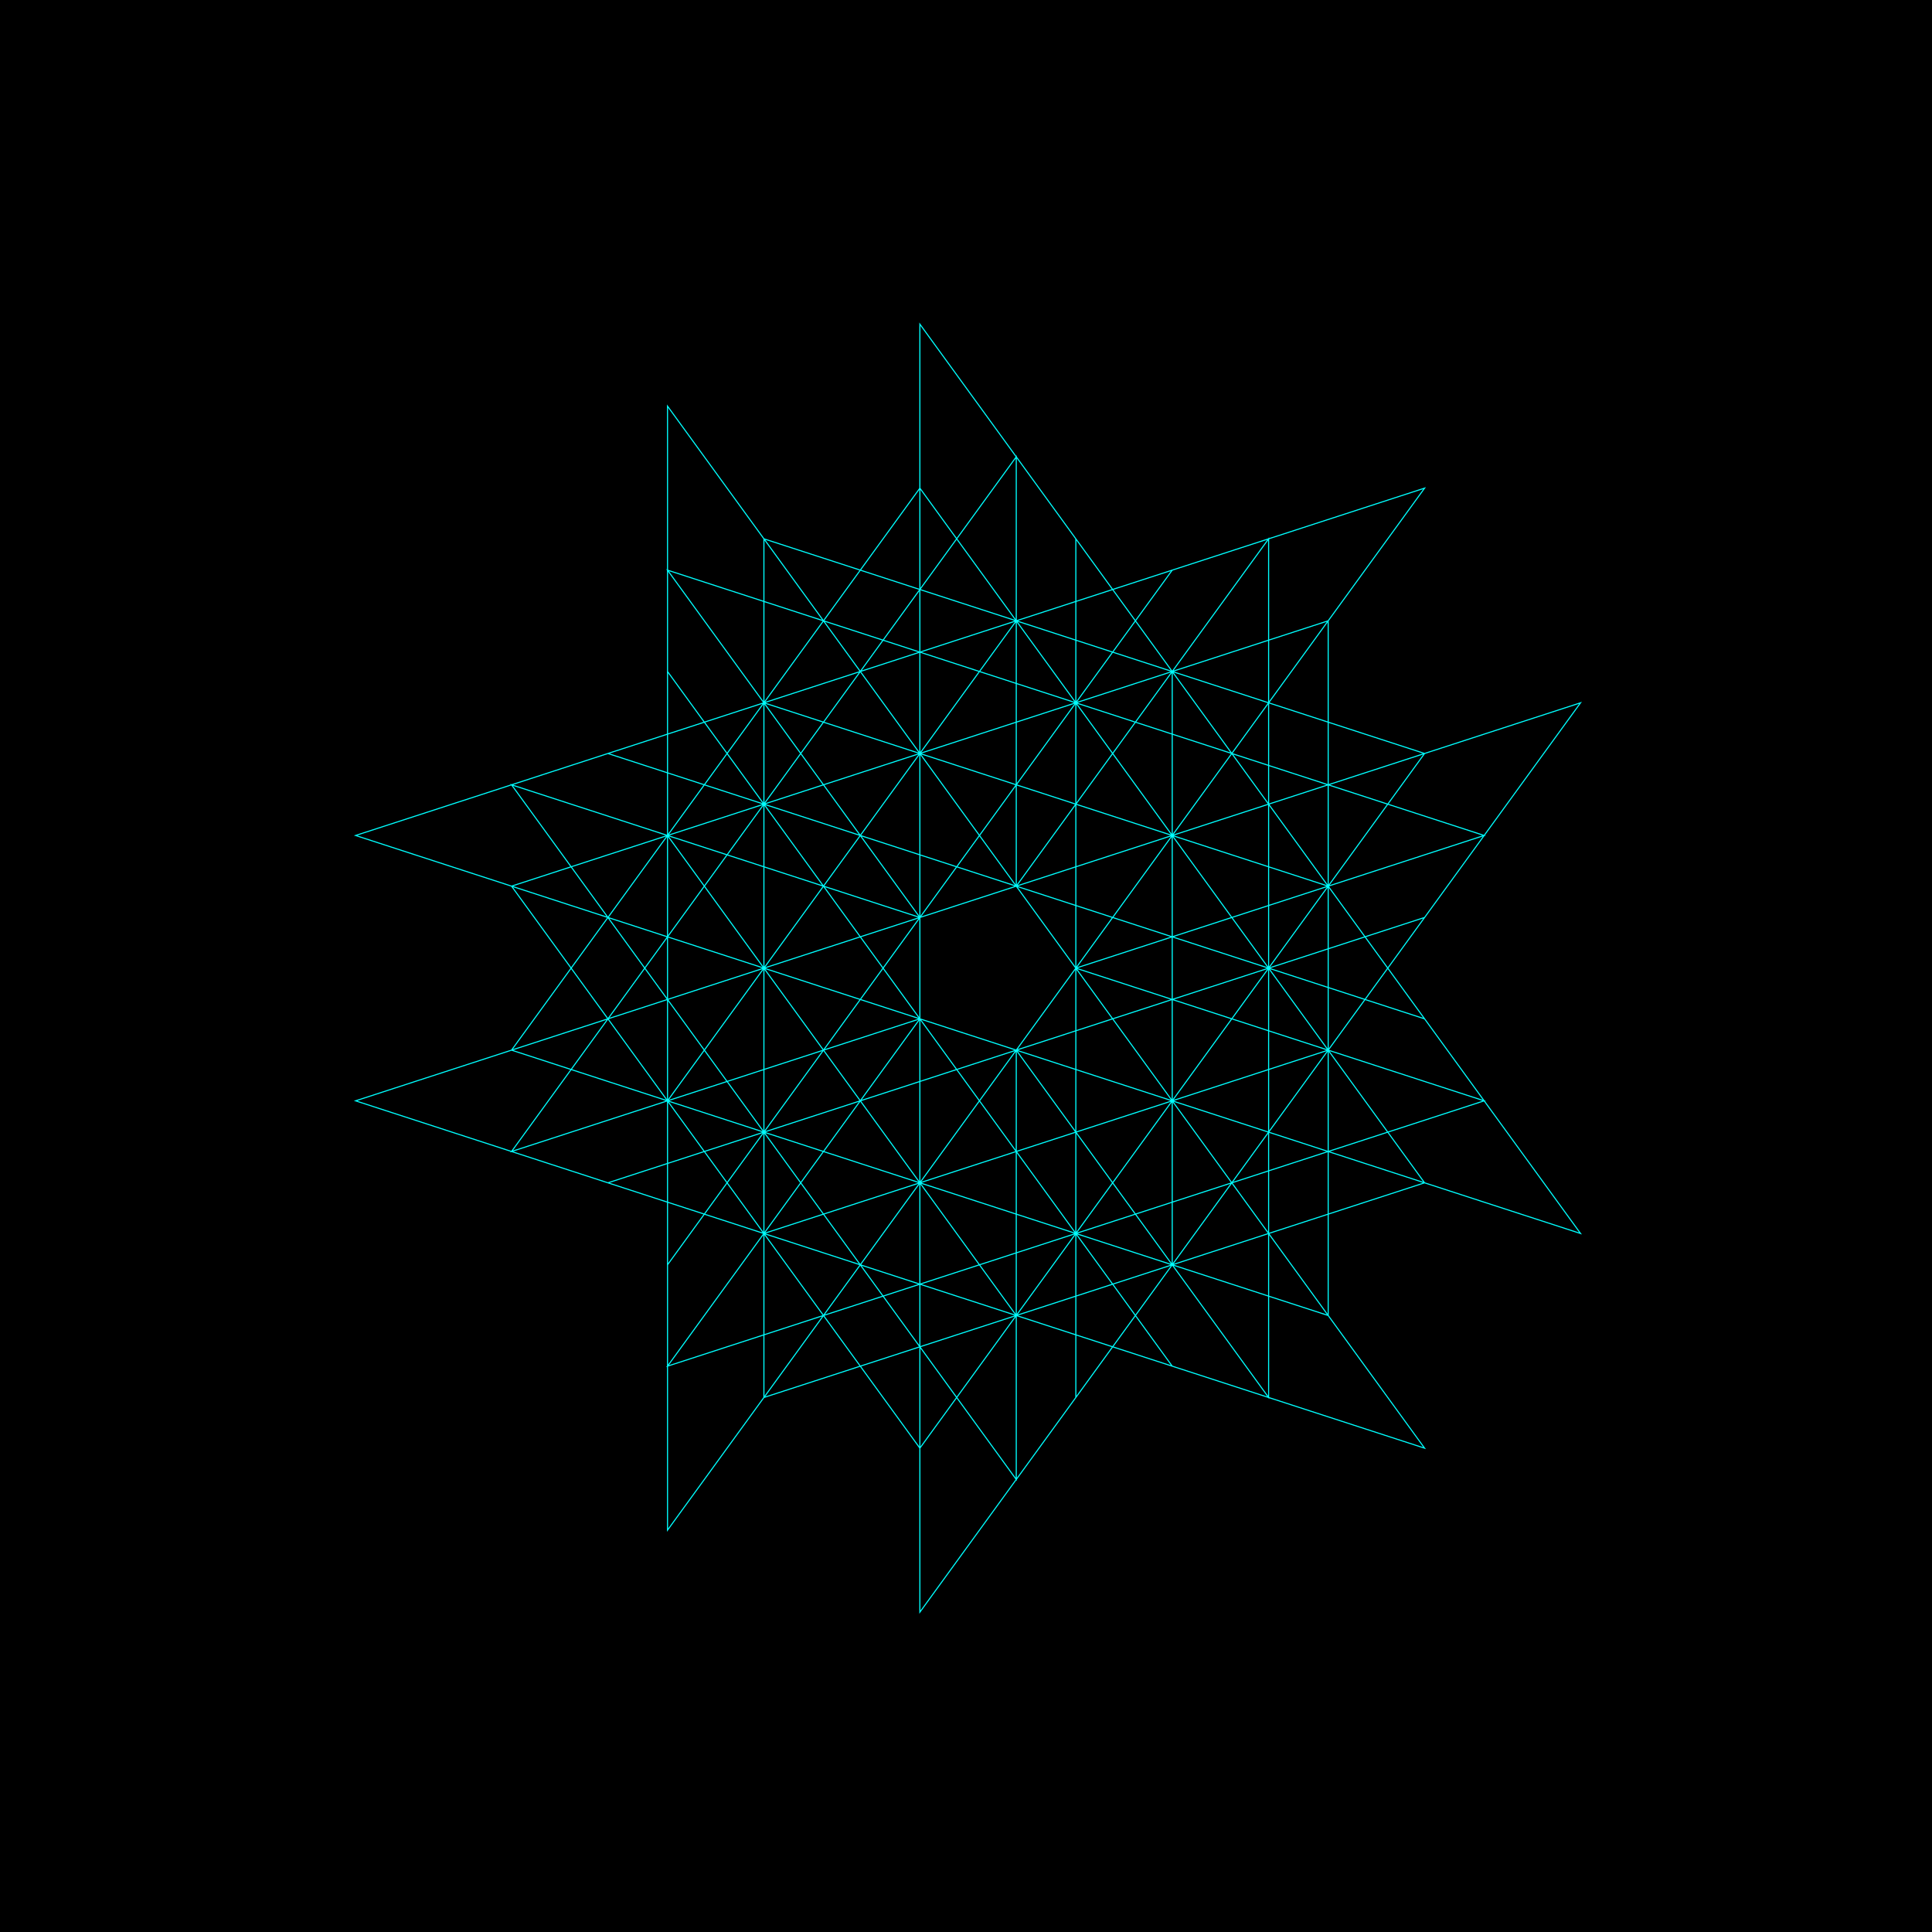
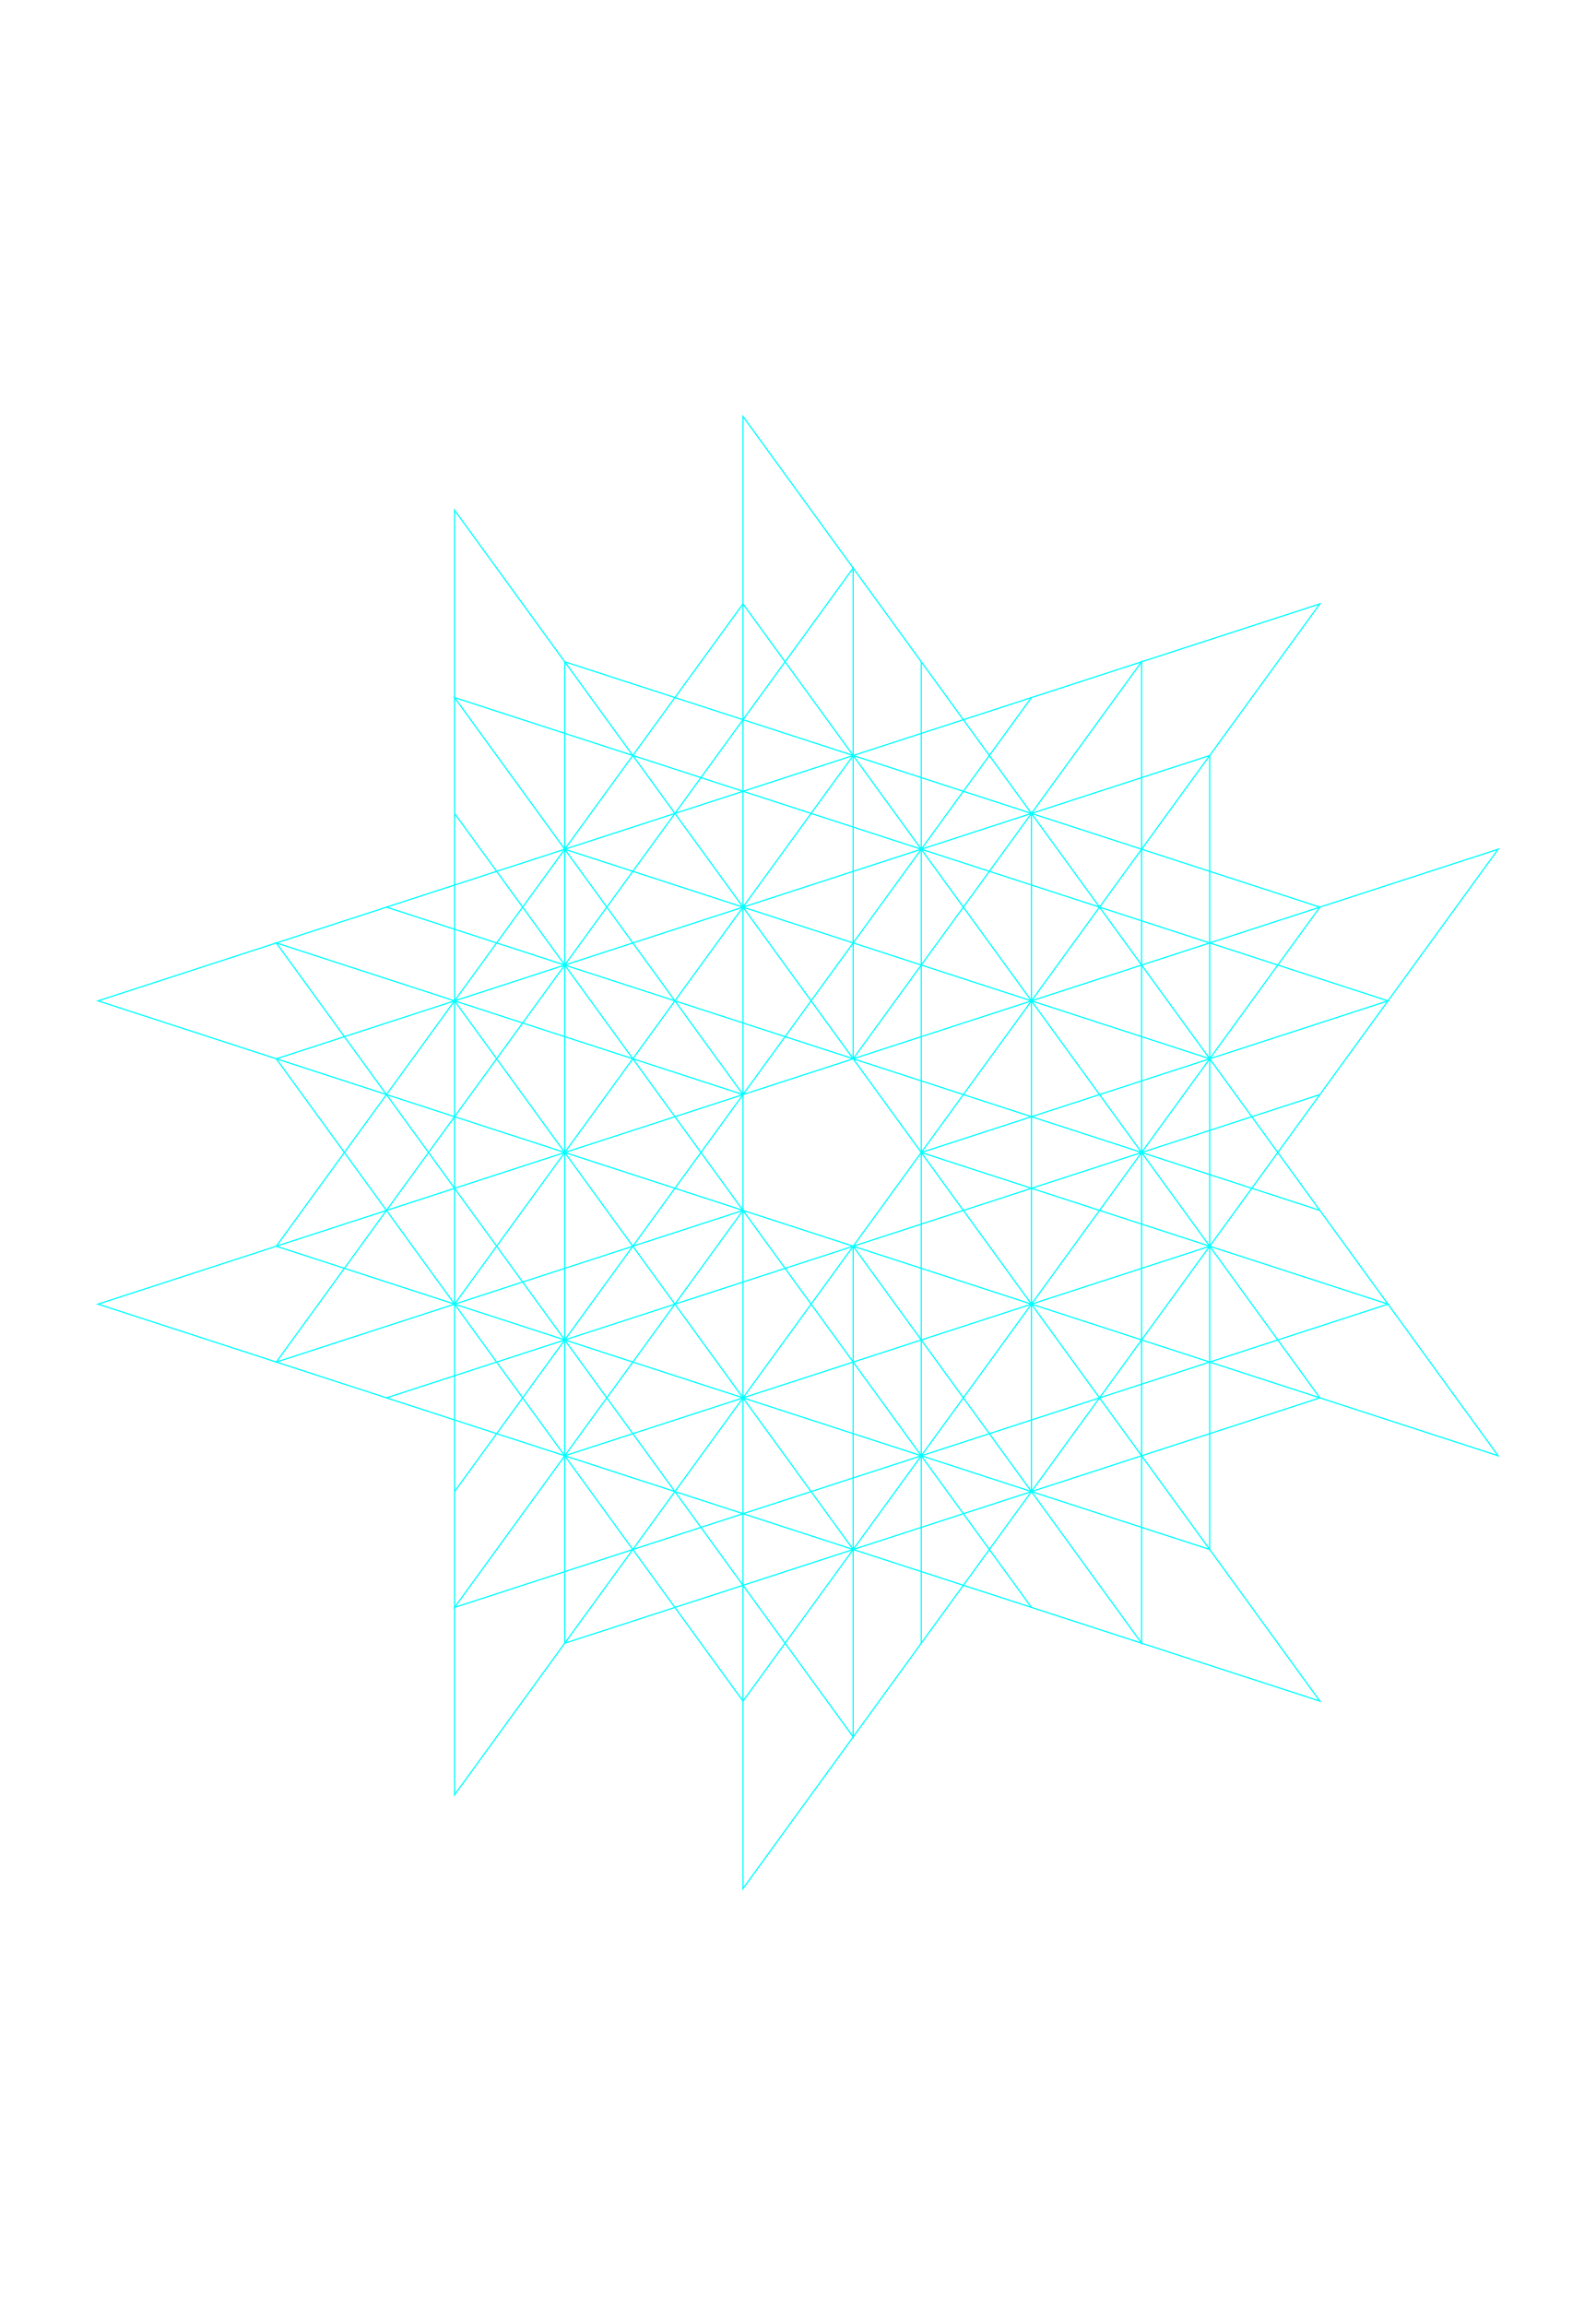
- <svg xmlns="http://www.w3.org/2000/svg" version="1.1" width="900" height="900">
-   <defs />
-   <g>
-     <rect fill="#000000" stroke="none" x="0" y="0" width="900" height="900" />
-     <path fill="none" stroke="cyan" paint-order="fill stroke markers" d=" M 428.512 551 L 428.512 351 L 428.512 351 L 546.069 512.803 L 546.069 512.803 L 546.069 312.803 L 546.069 312.803 L 663.626 474.607 L 663.626 474.607 L 473.415 412.803 L 473.415 412.803 L 663.626 351 L 663.626 351 L 473.415 289.197 L 473.415 289.197 L 663.626 227.393 L 663.626 227.393 L 546.069 389.197 L 546.069 389.197 L 663.626 551 L 663.626 551 L 473.415 489.197 L 473.415 489.197 L 590.972 651 L 590.972 651 L 590.972 451 L 590.972 451 L 473.415 612.803 L 473.415 612.803 L 663.626 551 L 663.626 551 L 473.415 489.197 L 473.415 489.197 L 663.626 427.393 L 663.626 427.393 L 546.069 589.197 L 546.069 589.197 L 546.069 389.197 L 546.069 389.197 L 428.512 551 L 428.512 551 L 618.723 489.197 L 618.723 489.197 L 501.166 651 L 501.166 651 L 501.166 451 L 501.166 451 L 618.723 612.803 L 618.723 612.803 L 618.723 412.803 L 618.723 412.803 L 501.166 574.607 L 501.166 574.607 L 691.378 512.803 L 691.378 512.803 L 501.166 451 L 501.166 451 L 618.723 612.803 L 618.723 612.803 L 428.512 551 L 428.512 551 L 310.955 712.803 L 310.955 712.803 L 310.955 512.803 L 310.955 512.803 L 428.512 674.607 L 428.512 674.607 L 428.512 474.607 L 428.512 474.607 L 546.069 636.41 L 546.069 636.41 L 355.858 574.607 L 355.858 574.607 L 546.069 512.803 L 546.069 512.803 L 355.858 451 L 355.858 451 L 546.069 389.197 L 546.069 389.197 L 428.512 551 L 428.512 551 L 618.723 489.197 L 618.723 489.197 L 501.166 651 L 501.166 651 L 501.166 451 L 501.166 451 L 618.723 612.803 L 618.723 612.803 L 618.723 412.803 L 618.723 412.803 L 736.28 574.607 L 736.28 574.607 L 546.069 512.803 L 546.069 512.803 L 428.512 674.607 L 428.512 674.607 L 428.512 474.607 L 428.512 474.607 L 310.955 636.41 L 310.955 636.41 L 501.166 574.607 L 501.166 574.607 L 310.955 512.803 L 310.955 512.803 L 428.512 674.607 L 428.512 674.607 L 428.512 474.607 L 428.512 474.607 L 546.069 636.41 L 546.069 636.41 L 355.858 574.607 L 355.858 574.607 L 546.069 512.803 L 546.069 512.803 L 355.858 451 L 355.858 451 L 473.415 612.803 L 473.415 612.803 L 283.203 551 L 283.203 551 L 473.415 489.197 L 473.415 489.197 L 355.858 651 L 355.858 651 L 546.069 589.197 L 546.069 589.197 L 355.858 527.393 L 355.858 527.393 L 473.415 689.197 L 473.415 689.197 L 473.415 489.197 L 473.415 489.197 L 355.858 651 L 355.858 651 L 355.858 451 L 355.858 451 L 165.646 389.197 L 165.646 389.197 L 355.858 327.393 L 355.858 327.393 L 238.301 489.197 L 238.301 489.197 L 428.512 427.393 L 428.512 427.393 L 310.955 589.197 L 310.955 589.197 L 310.955 389.197 L 310.955 389.197 L 428.512 551 L 428.512 551 L 428.512 351 L 428.512 351 L 546.069 512.803 L 546.069 512.803 L 355.858 451 L 355.858 451 L 473.415 612.803 L 473.415 612.803 L 283.203 551 L 283.203 551 L 473.415 489.197 L 473.415 489.197 L 355.858 651 L 355.858 651 L 546.069 589.197 L 546.069 589.197 L 428.512 751 L 428.512 751 L 428.512 551 L 428.512 551 L 238.301 489.197 L 238.301 489.197 L 428.512 427.393 L 428.512 427.393 L 238.301 365.59 L 238.301 365.59 L 355.858 527.393 L 355.858 527.393 L 355.858 327.393 L 355.858 327.393 L 238.301 489.197 L 238.301 489.197 L 428.512 427.393 L 428.512 427.393 L 310.955 589.197 L 310.955 589.197 L 310.955 389.197 L 310.955 389.197 L 428.512 551 L 428.512 551 L 428.512 351 L 428.512 351 L 310.955 512.803 L 310.955 512.803 L 310.955 312.803 L 310.955 312.803 L 428.512 474.607 L 428.512 474.607 L 238.301 412.803 L 238.301 412.803 L 355.858 574.607 L 355.858 574.607 L 355.858 374.607 L 355.858 374.607 L 238.301 536.41 L 238.301 536.41 L 428.512 474.607 L 428.512 474.607 L 238.301 412.803 L 238.301 412.803 L 428.512 351 L 428.512 351 L 428.512 151 L 428.512 151 L 546.069 312.803 L 546.069 312.803 L 355.858 251 L 355.858 251 L 473.415 412.803 L 473.415 412.803 L 283.203 351 L 283.203 351 L 473.415 289.197 L 473.415 289.197 L 355.858 451 L 355.858 451 L 546.069 389.197 L 546.069 389.197 L 428.512 551 L 428.512 551 L 428.512 351 L 428.512 351 L 310.955 512.803 L 310.955 512.803 L 310.955 312.803 L 310.955 312.803 L 428.512 474.607 L 428.512 474.607 L 238.301 412.803 L 238.301 412.803 L 355.858 574.607 L 355.858 574.607 L 165.646 512.803 L 165.646 512.803 L 355.858 451 L 355.858 451 L 355.858 251 L 355.858 251 L 473.415 412.803 L 473.415 412.803 L 473.415 212.803 L 473.415 212.803 L 355.858 374.607 L 355.858 374.607 L 546.069 312.803 L 546.069 312.803 L 355.858 251 L 355.858 251 L 473.415 412.803 L 473.415 412.803 L 283.203 351 L 283.203 351 L 473.415 289.197 L 473.415 289.197 L 355.858 451 L 355.858 451 L 546.069 389.197 L 546.069 389.197 L 355.858 327.393 L 355.858 327.393 L 546.069 265.59 L 546.069 265.59 L 428.512 427.393 L 428.512 427.393 L 428.512 227.393 L 428.512 227.393 L 310.955 389.197 L 310.955 389.197 L 501.166 327.393 L 501.166 327.393 L 310.955 265.59 L 310.955 265.59 L 428.512 427.393 L 428.512 427.393 L 428.512 227.393 L 428.512 227.393 L 546.069 389.197 L 546.069 389.197 L 736.28 327.393 L 736.28 327.393 L 618.723 489.197 L 618.723 489.197 L 618.723 289.197 L 618.723 289.197 L 501.166 451 L 501.166 451 L 501.166 251 L 501.166 251 L 618.723 412.803 L 618.723 412.803 L 428.512 351 L 428.512 351 L 546.069 512.803 L 546.069 512.803 L 355.858 451 L 355.858 451 L 546.069 389.197 L 546.069 389.197 L 355.858 327.393 L 355.858 327.393 L 546.069 265.59 L 546.069 265.59 L 428.512 427.393 L 428.512 427.393 L 428.512 227.393 L 428.512 227.393 L 310.955 389.197 L 310.955 389.197 L 310.955 189.197 L 310.955 189.197 L 428.512 351 L 428.512 351 L 618.723 289.197 L 618.723 289.197 L 501.166 451 L 501.166 451 L 691.378 389.197 L 691.378 389.197 L 501.166 327.393 L 501.166 327.393 L 618.723 489.197 L 618.723 489.197 L 618.723 289.197 L 618.723 289.197 L 501.166 451 L 501.166 451 L 501.166 251 L 501.166 251 L 618.723 412.803 L 618.723 412.803 L 428.512 351 L 428.512 351 L 546.069 512.803 L 546.069 512.803 L 546.069 312.803 L 546.069 312.803 L 663.626 474.607 L 663.626 474.607 L 473.415 412.803 L 473.415 412.803 L 663.626 351 L 663.626 351 L 473.415 289.197 L 473.415 289.197 L 590.972 451 L 590.972 451 L 590.972 251 L 590.972 251 L 473.415 412.803 L 473.415 412.803 L 663.626 351 L 663.626 351 L 546.069 512.803 L 546.069 512.803 L 663.626 674.607 L 663.626 674.607 L 473.415 612.803 L 473.415 612.803 L 663.626 551 L 663.626 551 L 473.415 489.197 L 473.415 489.197 L 663.626 427.393 L 663.626 427.393 L 546.069 589.197 L 546.069 589.197 L 546.069 389.197 L 546.069 389.197 L 428.512 551 L 428.512 551 L 428.512 351 L 428.512 351 L 546.069 512.803 L 546.069 512.803 L 546.069 312.803 L 546.069 312.803 L 663.626 474.607 L 663.626 474.607 L 473.415 412.803 L 473.415 412.803 L 663.626 351 L 663.626 351 L 473.415 289.197 L 473.415 289.197 L 663.626 227.393 L 663.626 227.393 L 546.069 389.197 L 546.069 389.197 L 663.626 551 L 663.626 551 L 473.415 489.197 L 473.415 489.197" stroke-miterlimit="10" stroke-width="0.5" />
-   </g>
+ <svg xmlns="http://www.w3.org/2000/svg" version="1.1" width="4.5in" height="6.5in" id="svg1">
+   <defs id="defs1" />
+   <path fill="none" stroke="#00ffff" paint-order="fill stroke markers" d="m 201.139,378.422 v -132.845 0 l 78.084,107.473 v 0 -132.845 0 l 78.084,107.473 v 0 L 230.964,286.629 v 0 l 126.343,-41.051 v 0 l -126.343,-41.051 v 0 l 126.343,-41.051 v 0 l -78.084,107.473 v 0 l 78.084,107.473 v 0 L 230.964,337.371 v 0 l 78.084,107.473 v 0 V 312 v 0 l -78.084,107.473 v 0 l 126.343,-41.051 v 0 L 230.964,337.371 v 0 l 126.343,-41.051 v 0 l -78.084,107.473 v 0 -132.845 0 L 201.139,378.422 v 0 l 126.343,-41.051 v 0 L 249.397,444.844 v 0 V 312 v 0 l 78.084,107.473 v 0 -132.845 0 l -78.084,107.473 v 0 l 126.343,-41.051 v 0 L 249.397,312 v 0 l 78.084,107.473 v 0 L 201.139,378.422 v 0 l -78.084,107.473 v 0 -132.845 0 l 78.084,107.473 v 0 -132.845 0 l 78.084,107.473 v 0 L 152.88,394.102 v 0 l 126.343,-41.051 v 0 L 152.88,312 v 0 l 126.343,-41.051 v 0 L 201.139,378.422 v 0 l 126.343,-41.051 v 0 L 249.397,444.844 v 0 V 312 v 0 l 78.084,107.473 v 0 -132.845 0 l 78.084,107.473 v 0 L 279.223,353.051 v 0 L 201.139,460.525 v 0 -132.845 0 l -78.084,107.473 v 0 l 126.343,-41.051 v 0 L 123.055,353.051 v 0 l 78.084,107.473 v 0 -132.845 0 l 78.084,107.473 v 0 L 152.88,394.102 v 0 l 126.343,-41.051 v 0 L 152.88,312 v 0 l 78.084,107.473 v 0 l -126.343,-41.051 v 0 l 126.343,-41.051 v 0 L 152.88,444.844 v 0 l 126.343,-41.051 v 0 L 152.88,362.742 v 0 l 78.084,107.473 v 0 -132.845 0 L 152.88,444.844 v 0 V 312 312 L 26.537,270.949 v 0 L 152.88,229.898 v 0 L 74.796,337.371 v 0 L 201.139,296.32 v 0 l -78.084,107.473 v 0 -132.845 0 l 78.084,107.473 v 0 -132.845 0 l 78.084,107.473 v 0 L 152.88,312 v 0 l 78.084,107.473 v 0 l -126.343,-41.051 v 0 l 126.343,-41.051 v 0 L 152.88,444.844 v 0 l 126.343,-41.051 v 0 L 201.139,511.267 v 0 -132.845 0 L 74.796,337.371 v 0 L 201.139,296.32 v 0 L 74.796,255.269 v 0 l 78.084,107.473 v 0 -132.845 0 L 74.796,337.371 v 0 L 201.139,296.32 v 0 l -78.084,107.473 v 0 -132.845 0 l 78.084,107.473 v 0 -132.845 0 l -78.084,107.473 v 0 -132.845 0 l 78.084,107.473 v 0 L 74.796,286.629 v 0 l 78.084,107.473 v 0 -132.845 0 L 74.796,368.731 v 0 L 201.139,327.68 v 0 L 74.796,286.629 v 0 L 201.139,245.578 v 0 -132.845 0 l 78.084,107.473 v 0 L 152.88,179.155 v 0 l 78.084,107.473 v 0 L 104.621,245.578 v 0 l 126.343,-41.051 v 0 L 152.88,312 v 0 l 126.343,-41.051 v 0 L 201.139,378.422 v 0 -132.845 0 l -78.084,107.473 v 0 -132.845 0 l 78.084,107.473 v 0 L 74.796,286.629 v 0 l 78.084,107.473 v 0 L 26.537,353.051 v 0 L 152.88,312 v 0 -132.845 0 l 78.084,107.473 v 0 -132.845 0 l -78.084,107.473 v 0 l 126.343,-41.051 v 0 L 152.88,179.155 v 0 l 78.084,107.473 v 0 L 104.621,245.578 v 0 l 126.343,-41.051 v 0 L 152.88,312 v 0 l 126.343,-41.051 v 0 L 152.88,229.898 v 0 l 126.343,-41.051 v 0 L 201.139,296.32 v 0 -132.845 0 l -78.084,107.473 v 0 l 126.343,-41.051 v 0 L 123.055,188.846 v 0 l 78.084,107.473 v 0 -132.845 0 l 78.084,107.473 v 0 l 126.343,-41.051 v 0 l -78.084,107.473 v 0 -132.845 0 L 249.397,312 v 0 -132.845 0 l 78.084,107.473 v 0 L 201.139,245.578 v 0 l 78.084,107.473 v 0 L 152.88,312 v 0 l 126.343,-41.051 v 0 L 152.88,229.898 v 0 l 126.343,-41.051 v 0 L 201.139,296.32 v 0 -132.845 0 l -78.084,107.473 v 0 -132.845 0 l 78.084,107.473 v 0 l 126.343,-41.051 v 0 L 249.397,312 v 0 l 126.343,-41.051 v 0 L 249.397,229.898 v 0 l 78.084,107.473 v 0 -132.845 0 L 249.397,312 v 0 -132.845 0 l 78.084,107.473 v 0 L 201.139,245.578 v 0 l 78.084,107.473 v 0 -132.845 0 l 78.084,107.473 v 0 L 230.964,286.629 v 0 l 126.343,-41.051 v 0 l -126.343,-41.051 v 0 L 309.048,312 v 0 -132.845 0 l -78.084,107.473 v 0 l 126.343,-41.051 v 0 l -78.084,107.473 v 0 l 78.084,107.473 v 0 L 230.964,419.473 v 0 l 126.343,-41.051 v 0 L 230.964,337.371 v 0 l 126.343,-41.051 v 0 l -78.084,107.473 v 0 -132.845 0 L 201.139,378.422 v 0 -132.845 0 l 78.084,107.473 v 0 -132.845 0 l 78.084,107.473 v 0 L 230.964,286.629 v 0 l 126.343,-41.051 v 0 l -126.343,-41.051 v 0 l 126.343,-41.051 v 0 l -78.084,107.473 v 0 l 78.084,107.473 v 0 L 230.964,337.371 v 0" stroke-miterlimit="10" stroke-width="0.332" id="path1" />
+   <plotdata application="axidraw" model="1" plob_version="n/a" layer="-2" pause_dist="-25400" pause_ref="-25400" last_x="5.6839949413856055e-14" last_y="-5.150845028278894e-14" rand_seed="1" row="0" />
</svg>
